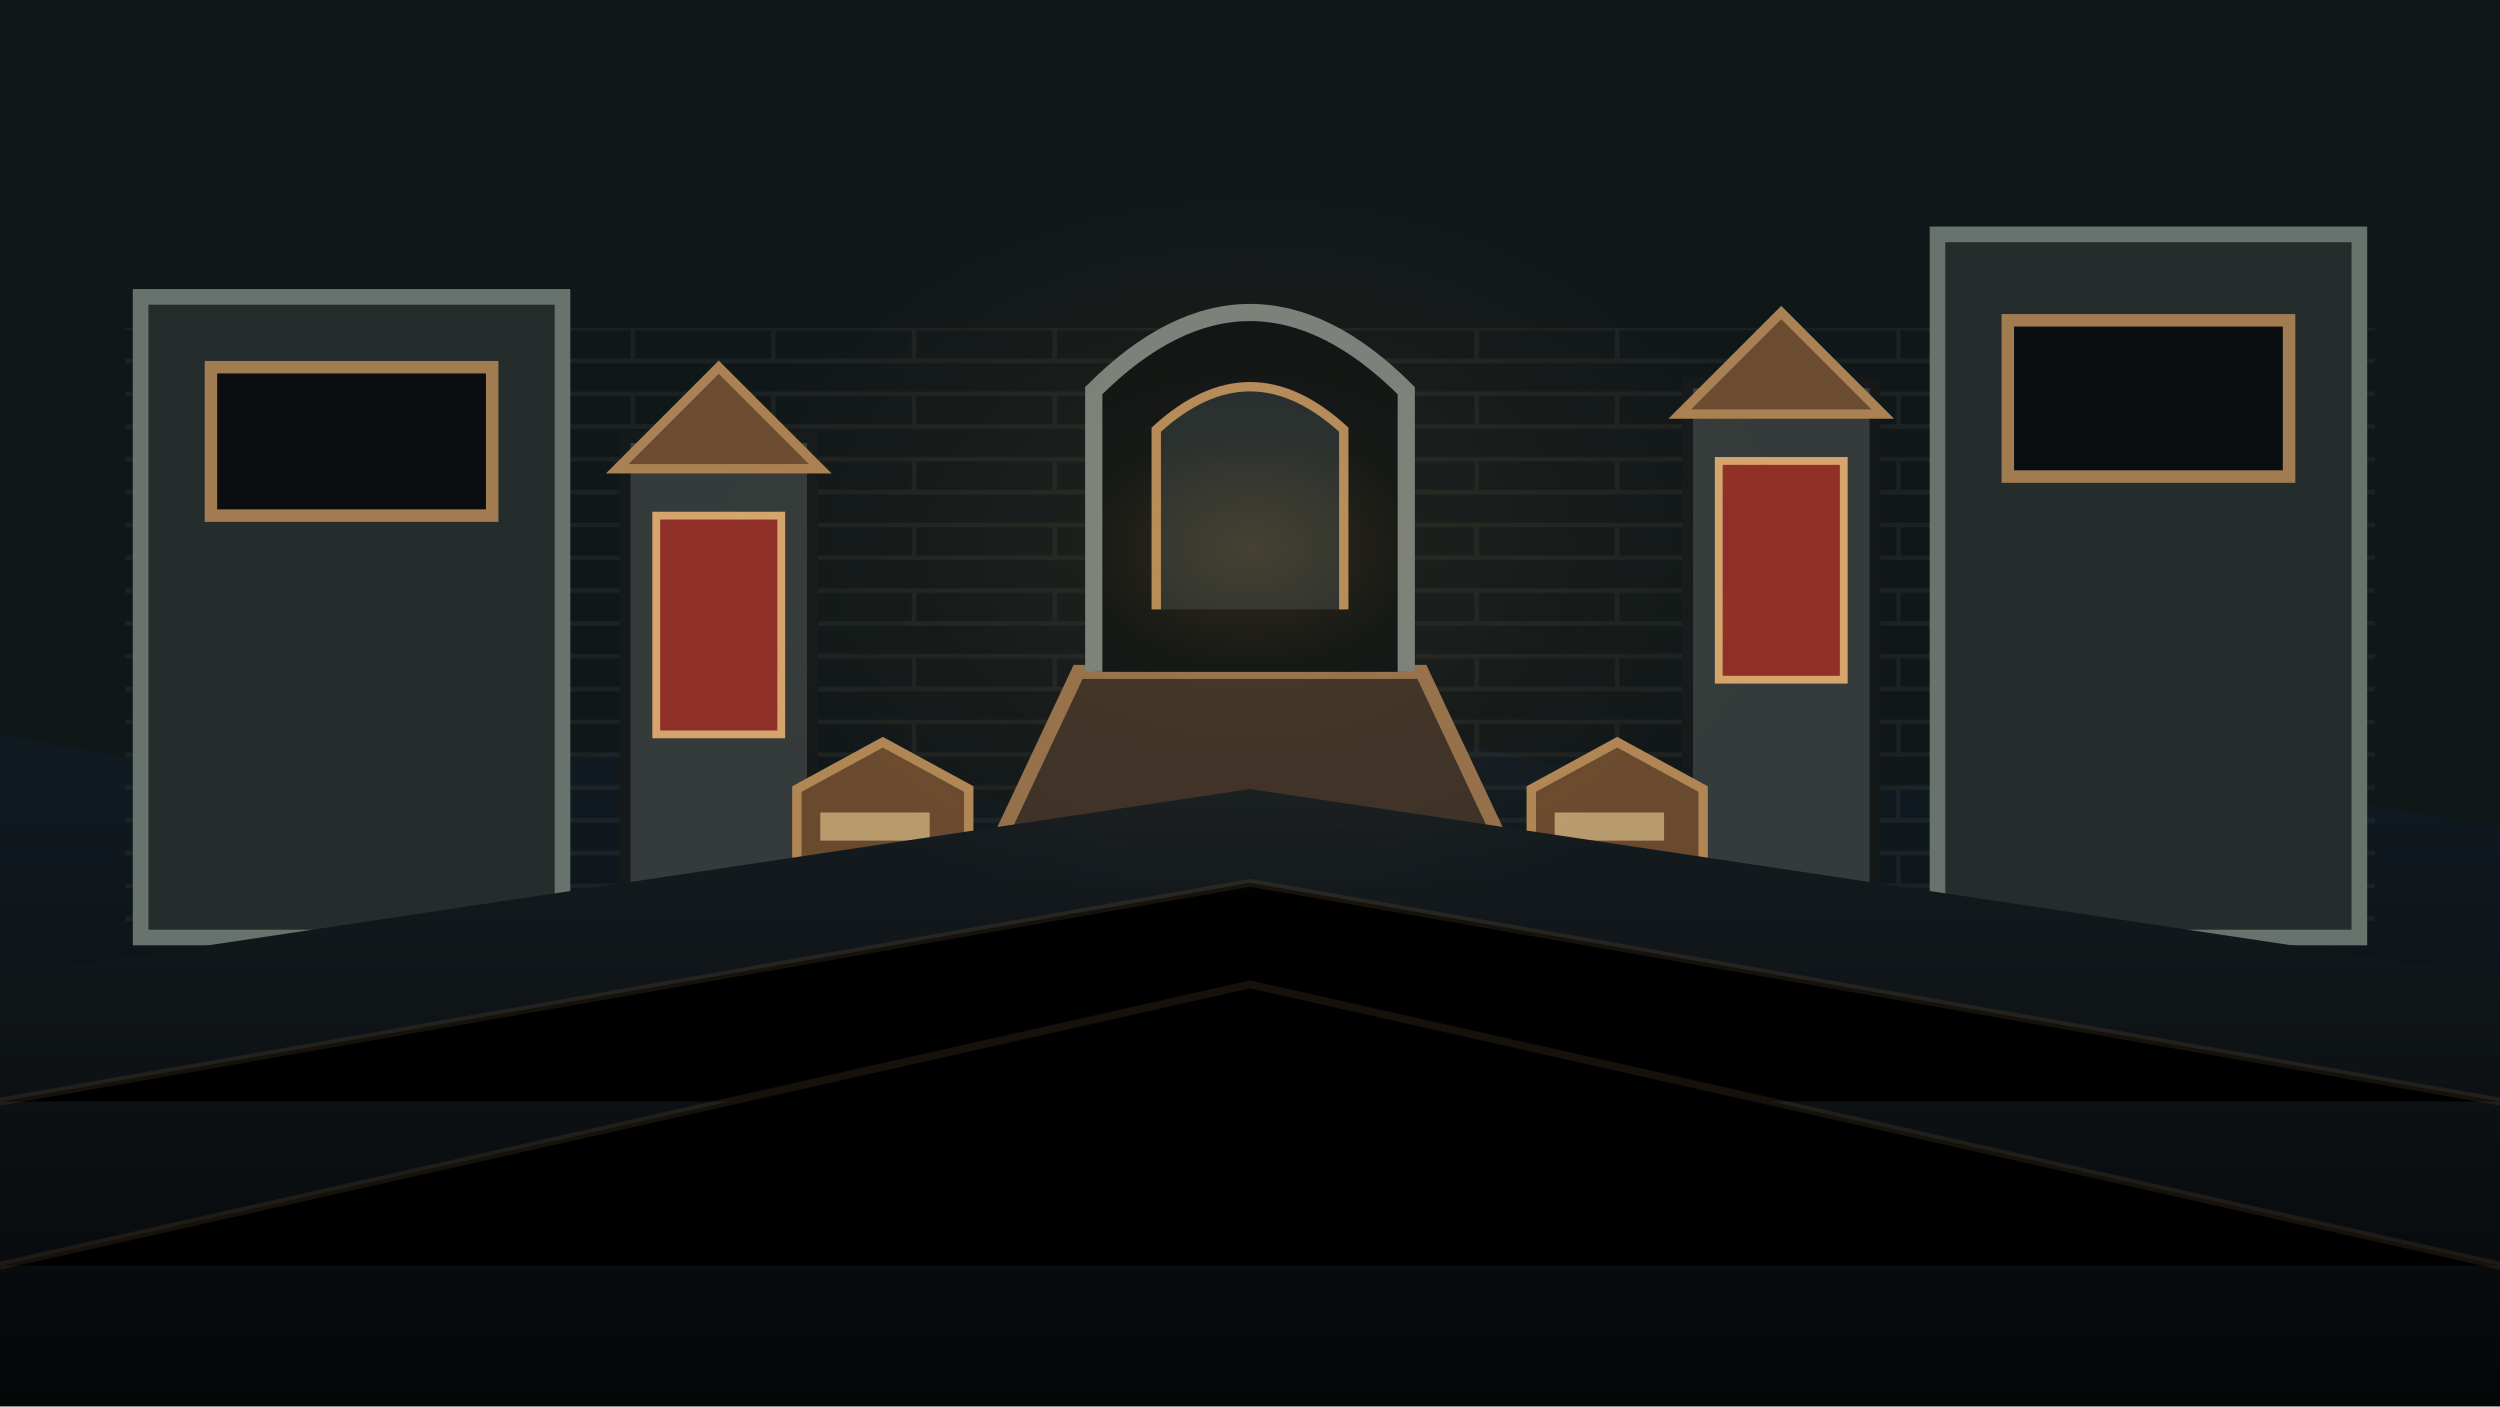
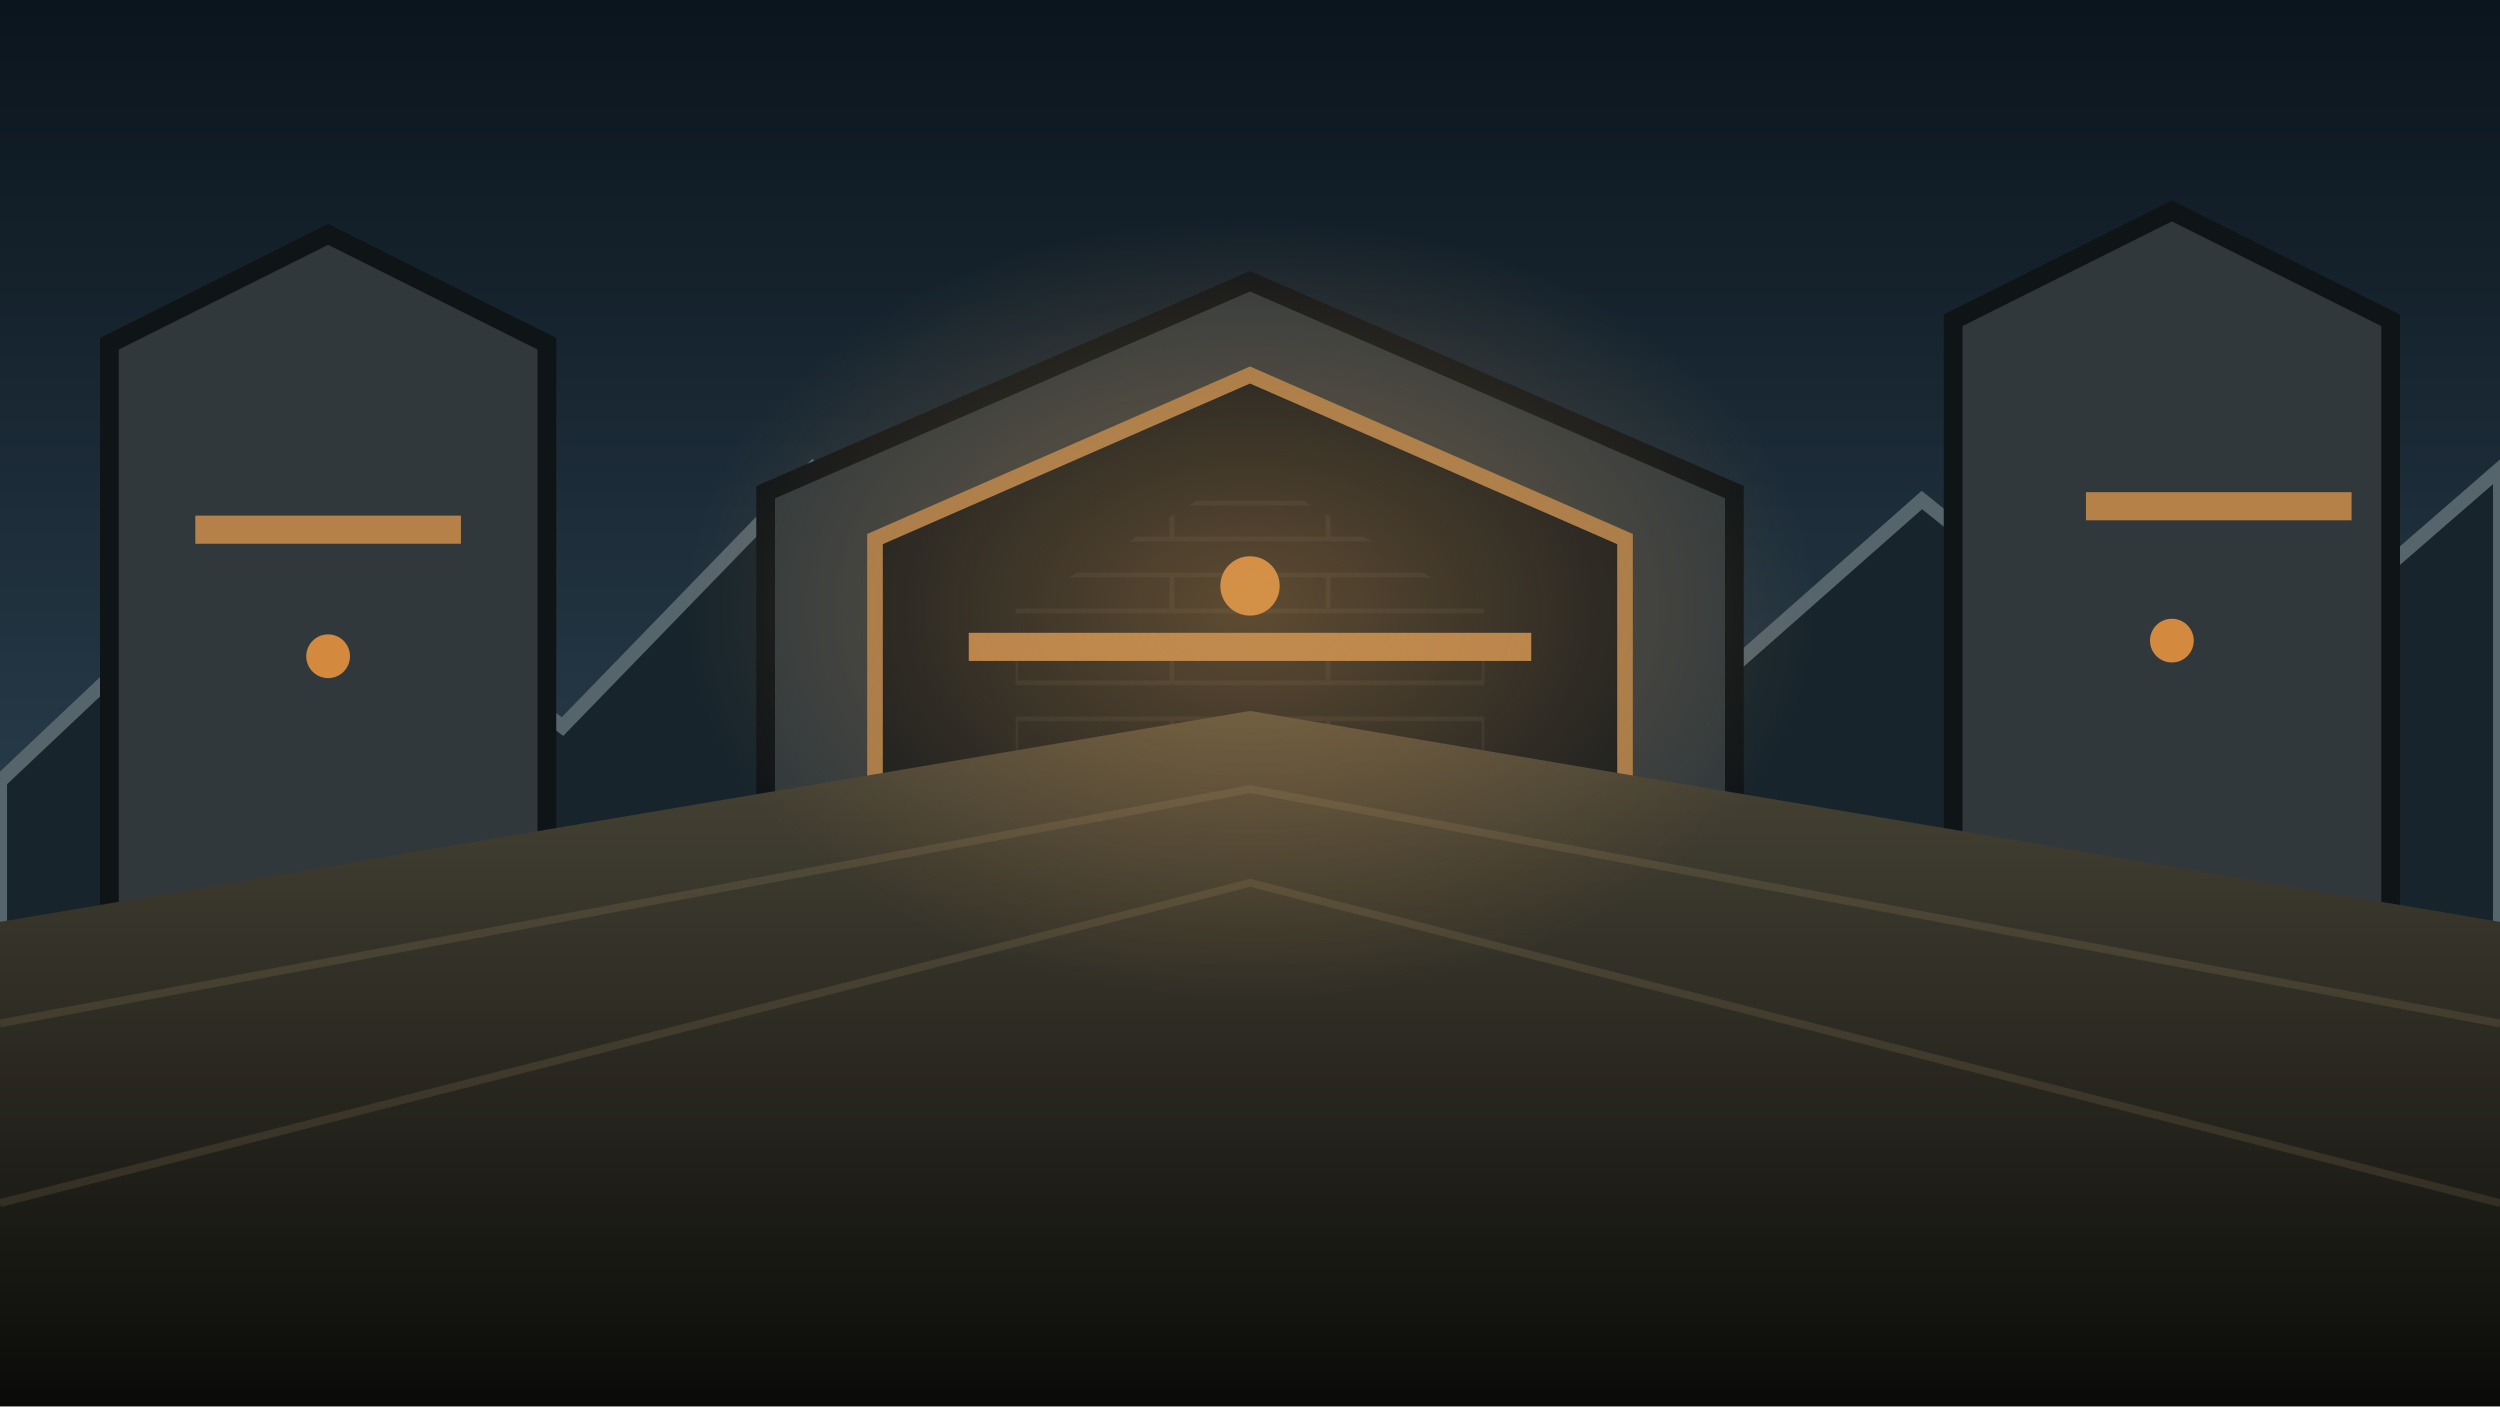
<svg xmlns="http://www.w3.org/2000/svg" viewBox="0 0 1600 900">
  <defs>
-     <linearGradient id="bg" x2="0" y2="1">
-       <stop stop-color="#071019" />
-       <stop offset=".55" stop-color="#111a21" />
-       <stop offset="1" stop-color="#05070a" />
+     <linearGradient id="a" x2="0" y2="1">
+       <stop stop-color="#0b151d" />
+       <stop offset=".55" stop-color="#263947" />
+       <stop offset="1" stop-color="#070b10" />
    </linearGradient>
-     <linearGradient id="floor" x2="0" y2="1">
-       <stop stop-color="#151c20" />
-       <stop offset="1" stop-color="#050608" />
+     <linearGradient id="b" x2="0" y2="1">
+       <stop stop-color="#4a4638" />
+       <stop offset="1" stop-color="#0a0b09" />
    </linearGradient>
-     <linearGradient id="wood" x2="0" y2="1">
-       <stop stop-color="#33261c" />
-       <stop offset=".45" stop-color="#17120f" />
-       <stop offset="1" stop-color="#080708" />
-     </linearGradient>
-     <linearGradient id="metal" x2="0" y2="1">
-       <stop stop-color="#66717a" />
-       <stop offset=".45" stop-color="#252d32" />
-       <stop offset="1" stop-color="#090b0d" />
-     </linearGradient>
-     <radialGradient id="glow">
-       <stop stop-color="#e2a24a" stop-opacity=".8" />
-       <stop offset=".3" stop-color="#e2a24a" stop-opacity=".24" />
-       <stop offset="1" stop-color="#e2a24a" stop-opacity="0" />
+     <radialGradient id="g">
+       <stop stop-color="#d39a54" stop-opacity=".8" />
+       <stop offset="1" stop-color="#d39a54" stop-opacity="0" />
    </radialGradient>
-     <filter id="shadow">
-       <feGaussianBlur stdDeviation="16" />
-     </filter>
-     <filter id="soft">
-       <feGaussianBlur stdDeviation="5" />
-     </filter>
-     <filter id="glowf">
-       <feGaussianBlur stdDeviation="10" />
-     </filter>
-     <pattern id="brick" width="90" height="42" patternUnits="userSpaceOnUse">
-       <path d="M0 0H90M0 42H90M45 0V21M0 21H45M90 21H45" stroke="#8c7a67" stroke-opacity=".14" stroke-width="3" />
-     </pattern>
-     <pattern id="woodgrain" width="120" height="34" patternUnits="userSpaceOnUse">
-       <path d="M0 9C30 2 65 18 120 7M-20 28C30 18 75 38 140 25" fill="none" stroke="#c69a65" stroke-opacity=".09" stroke-width="3" />
+     <pattern id="p" width="100" height="46" patternUnits="userSpaceOnUse">
+       <path d="M0 0H100M0 46H100M50 0V23M0 23H50M100 23H50" stroke="#d8c8a5" stroke-opacity=".11" stroke-width="3" />
    </pattern>
  </defs>
-   <rect width="1600" height="900" fill="url(#bg)" />
-   <path d="M0 0H1600V530L1350 485L1130 515L900 470L680 520L430 475L220 510L0 470Z" fill="#101719" />
-   <rect x="80" y="210" width="1440" height="380" fill="url(#brick)" opacity=".75" />
-   <g fill="#252c2c" stroke="#68736d" stroke-width="10">
-     <path d="M90 600V190H360V600Z" />
-     <path d="M1240 600V150H1510V600Z" />
+   <rect width="1600" height="900" fill="url(#a)" />
+   <path d="M0 500L180 330L360 465L520 300L700 470L880 285L1060 470L1230 320L1410 465L1600 300V620H0Z" fill="#17242c" stroke="#56646c" stroke-width="9" />
+   <g fill="#30383c" stroke="#0f1417" stroke-width="12">
+     <path d="M70 610V220L210 150L350 220V610Z" />
+     <path d="M1250 610V205L1390 135L1530 205V610Z" />
+     <path d="M490 610V315L800 180L1110 315V610Z" />
  </g>
-   <g fill="#0b0e10" stroke="#a17c50" stroke-width="8">
-     <path d="M135 330V235H315V330Z" />
-     <path d="M1285 305V205H1465V305Z" />
+   <path d="M560 600V345L800 240L1040 345V600Z" fill="#11171b" stroke="#a77a48" stroke-width="10" />
+   <path d="M650 600V390L800 300L950 390V600" fill="url(#p)" opacity=".65" />
+   <g fill="#b68149">
+     <rect x="125" y="330" width="170" height="18" />
+     <rect x="1335" y="315" width="170" height="18" />
+     <rect x="620" y="405" width="360" height="18" />
  </g>
-   <g fill="#343b3a" stroke="#15191a" stroke-width="7">
-     <path d="M400 600V280H520V600Z" />
-     <path d="M1080 600V245H1200V600Z" />
+   <g fill="#d38a3e">
+     <circle cx="210" cy="420" r="14" />
+     <circle cx="1390" cy="410" r="14" />
+     <circle cx="800" cy="375" r="19" />
  </g>
-   <g fill="#6c4c31" stroke="#aa8152" stroke-width="6">
-     <path d="M395 300L460 235L525 300Z" />
-     <path d="M1075 265L1140 200L1205 265Z" />
-   </g>
-   <g fill="#8e2f28" stroke="#d5a56c" stroke-width="5">
-     <path d="M420 330H500V470H420Z" />
-     <path d="M1100 295H1180V435H1100Z" />
-   </g>
-   <path d="M610 600L690 430H910L990 600Z" fill="#3c3027" stroke="#94704b" stroke-width="9" />
-   <path d="M700 430V250Q800 150 900 250V430" fill="#0b1113" stroke="#78817c" stroke-width="11" />
-   <path d="M740 390V275Q800 220 860 275V390" fill="#202a2d" stroke="#b38b5a" stroke-width="6" />
-   <g fill="#6a4a2f" stroke="#b08655" stroke-width="6">
-     <path d="M510 600V505L565 475L620 505V600Z" />
-     <path d="M980 600V505L1035 475L1090 505V600Z" />
-   </g>
-   <g fill="#b89b6d">
-     <rect x="525" y="520" width="70" height="18" />
-     <rect x="995" y="520" width="70" height="18" />
-   </g>
-   <path d="M0 625L800 505L1600 625V900H0Z" fill="url(#floor)" />
-   <path d="M0 705L800 565L1600 705M0 810L800 630L1600 810" stroke="#9f7a51" stroke-opacity=".14" stroke-width="5" />
-   <ellipse cx="800" cy="350" rx="350" ry="250" fill="url(#glow)" opacity=".24" />
+   <path d="M0 590L800 455L1600 590V900H0Z" fill="url(#b)" />
+   <path d="M0 655L800 505L1600 655M0 770L800 565L1600 770" fill="none" stroke="#d4b47a" stroke-opacity=".13" stroke-width="5" />
+   <ellipse cx="800" cy="390" rx="360" ry="250" fill="url(#g)" opacity=".5" />
</svg>
